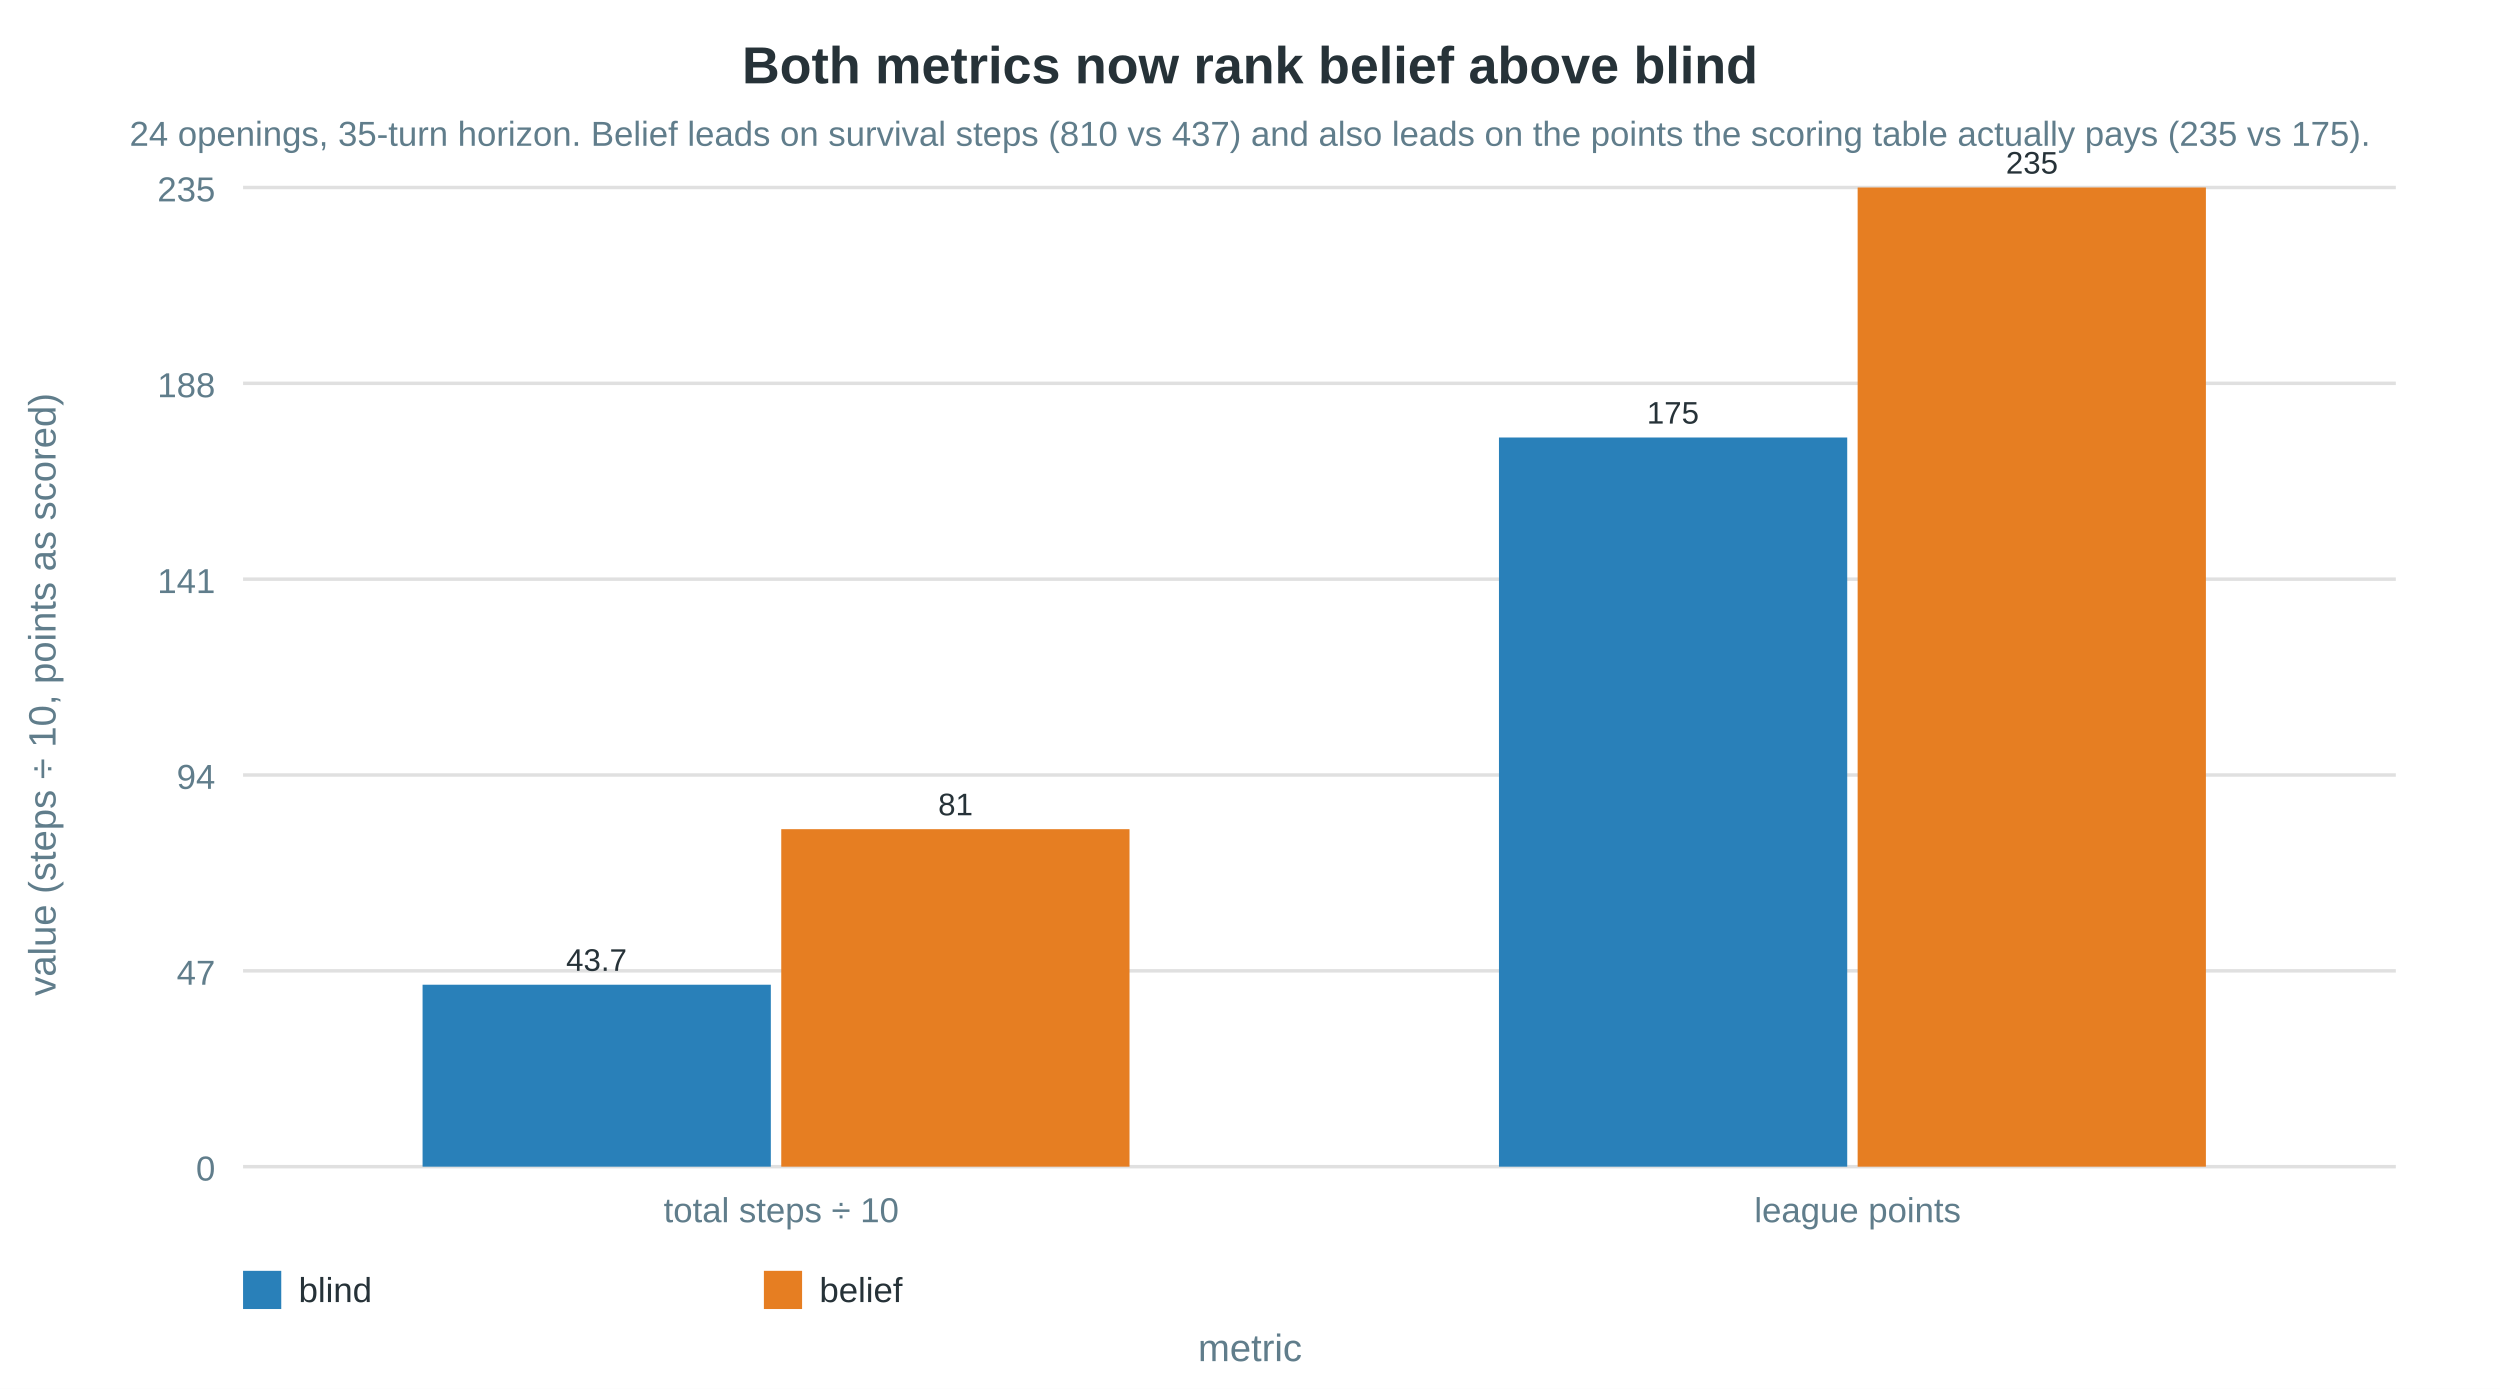
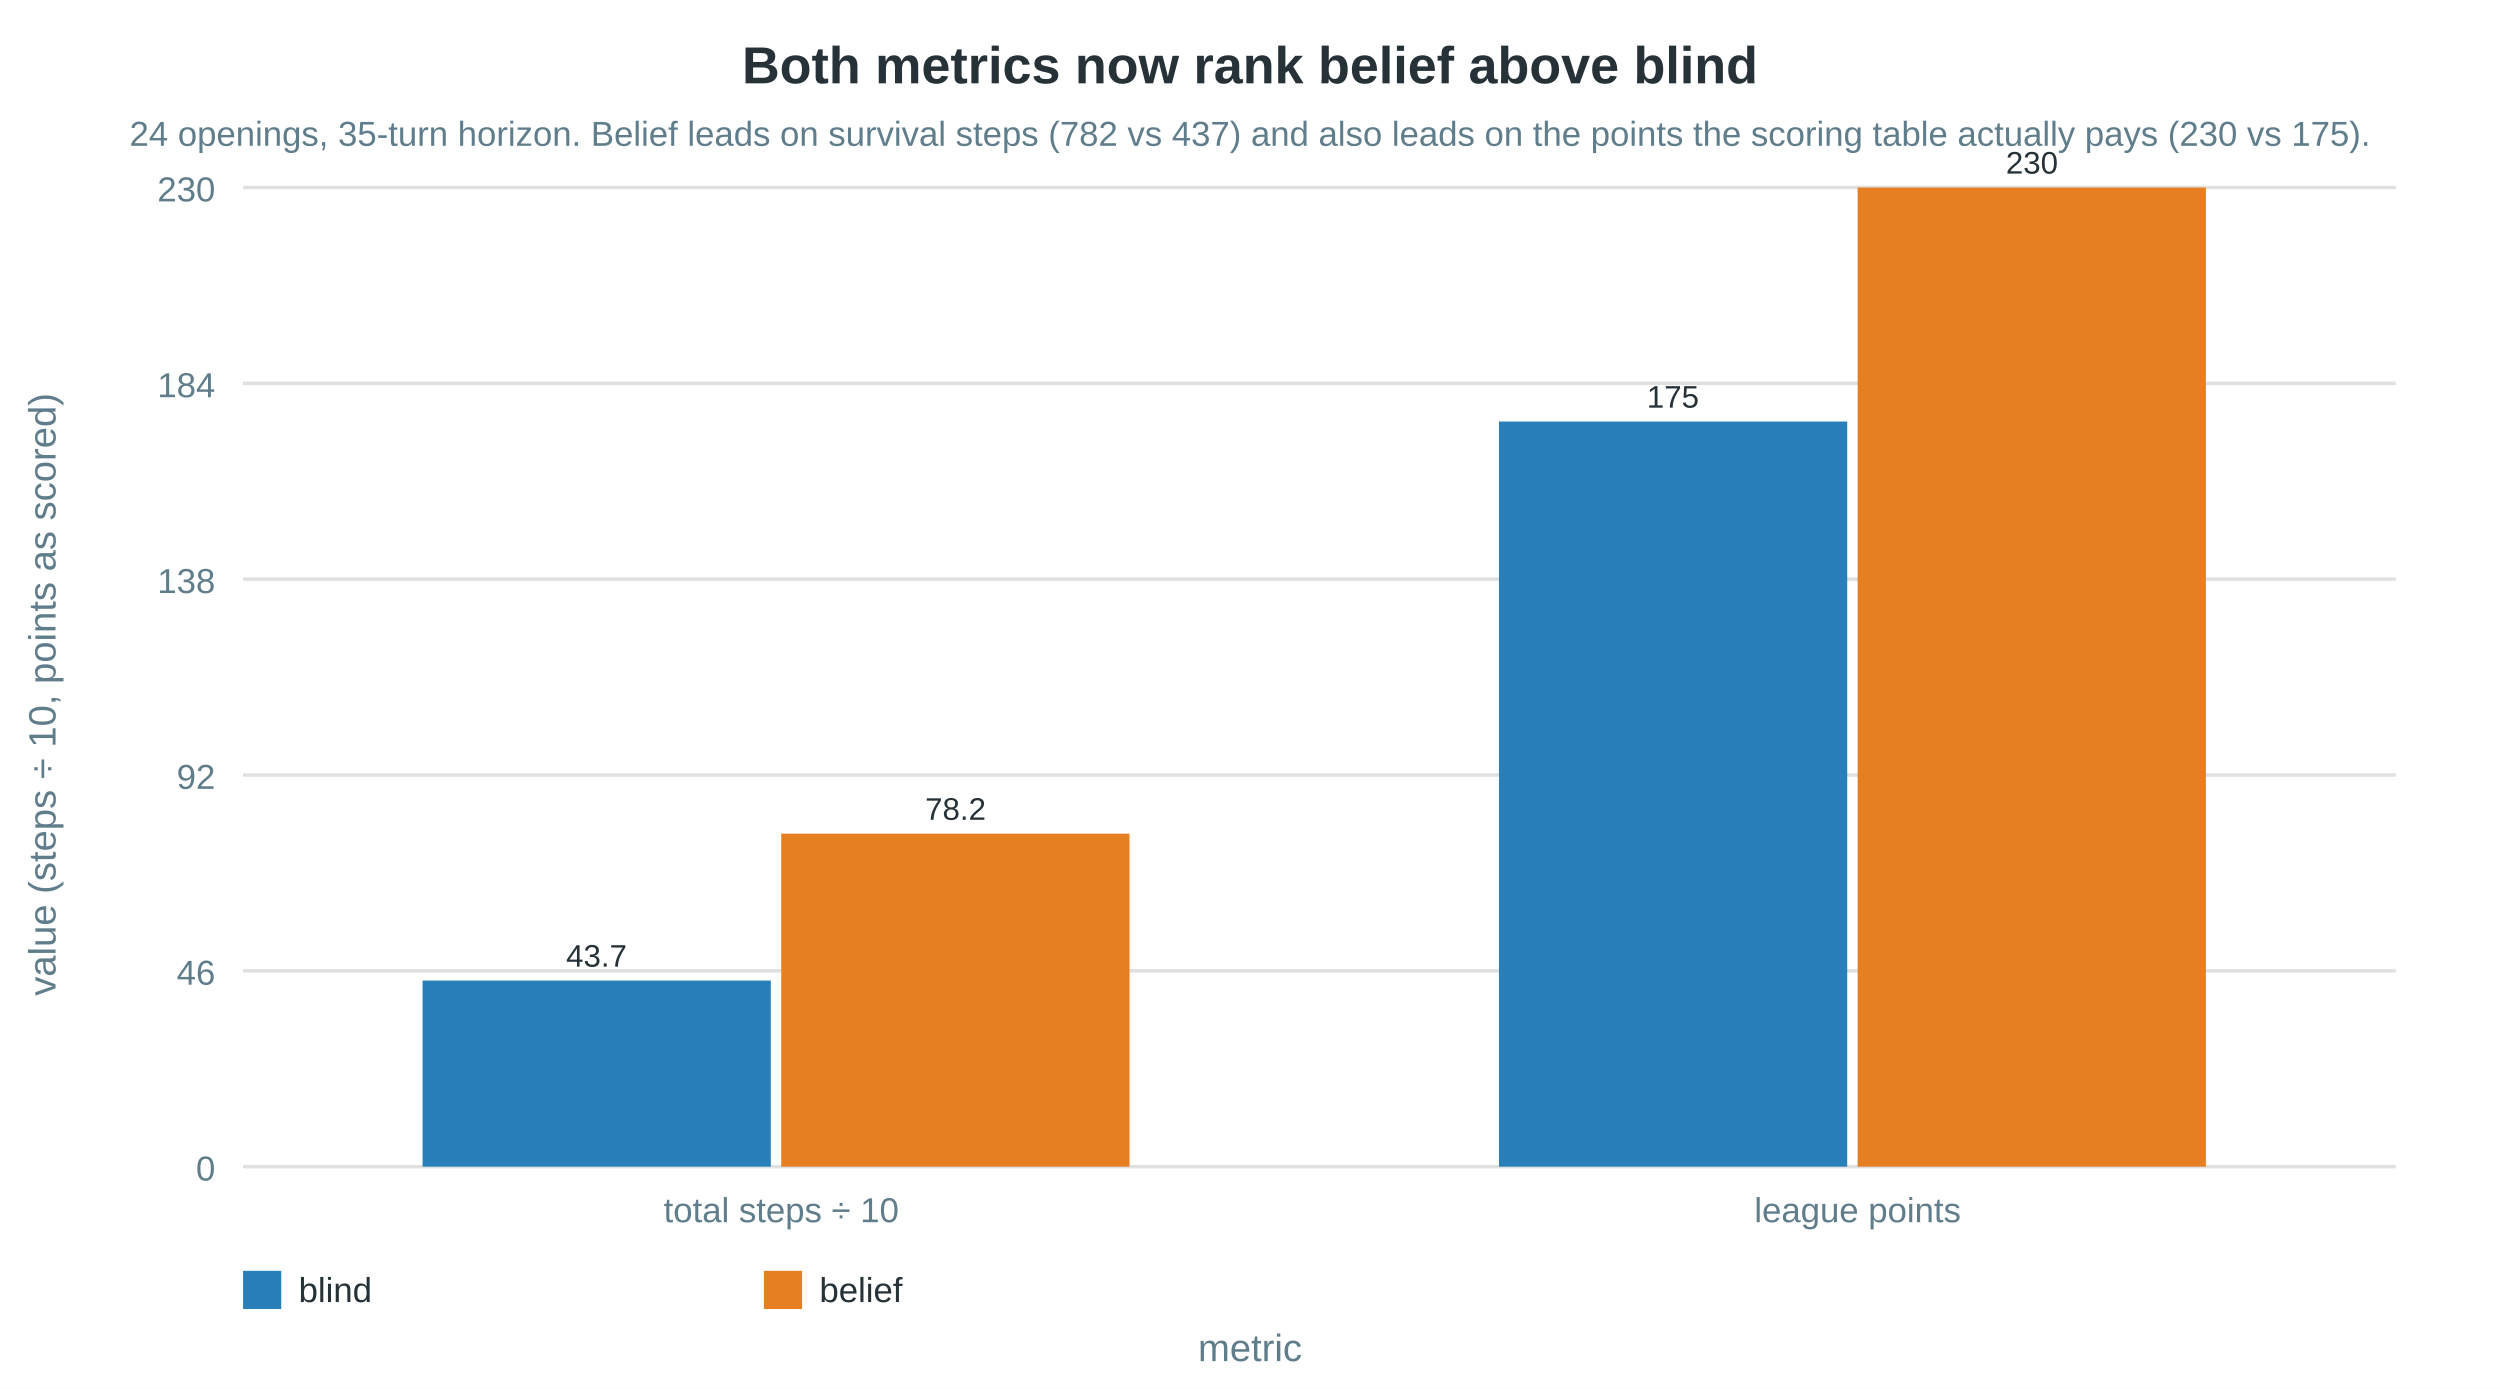
<svg xmlns="http://www.w3.org/2000/svg" viewBox="0 0 720 400" width="720" height="400" role="img">
  <rect width="720" height="400" fill="#ffffff" />
  <text x="360.0" y="24.0" font-family="Segoe UI,Arial,sans-serif" font-size="15" fill="#263238" text-anchor="middle" font-weight="bold">Both metrics now rank belief above blind</text>
-   <text x="360.0" y="42.0" font-family="Segoe UI,Arial,sans-serif" font-size="10" fill="#607d8b" text-anchor="middle" font-weight="normal">24 openings, 35-turn horizon. Belief leads on survival steps (810 vs 437) and also leads on the points the scoring table actually pays (235 vs 175).</text>
+   <text x="360.0" y="42.0" font-family="Segoe UI,Arial,sans-serif" font-size="10" fill="#607d8b" text-anchor="middle" font-weight="normal">24 openings, 35-turn horizon. Belief leads on survival steps (782 vs 437) and also leads on the points the scoring table actually pays (230 vs 175).</text>
  <text x="360.0" y="392.0" font-family="Segoe UI,Arial,sans-serif" font-size="11" fill="#607d8b" text-anchor="middle" font-weight="normal">metric</text>
  <g transform="translate(16,200.0) rotate(-90)">
    <text x="0.0" y="0.0" font-family="Segoe UI,Arial,sans-serif" font-size="11" fill="#607d8b" text-anchor="middle" font-weight="normal">value (steps ÷ 10, points as scored)</text>
  </g>
  <line x1="70" y1="336.0" x2="690" y2="336.0" stroke="#e0e0e0" stroke-width="1" />
  <text x="62.0" y="340.0" font-family="Segoe UI,Arial,sans-serif" font-size="10" fill="#607d8b" text-anchor="end" font-weight="normal">0</text>
  <line x1="70" y1="279.6" x2="690" y2="279.6" stroke="#e0e0e0" stroke-width="1" />
-   <text x="62.0" y="283.6" font-family="Segoe UI,Arial,sans-serif" font-size="10" fill="#607d8b" text-anchor="end" font-weight="normal">47</text>
+   <text x="62.0" y="283.6" font-family="Segoe UI,Arial,sans-serif" font-size="10" fill="#607d8b" text-anchor="end" font-weight="normal">46</text>
  <line x1="70" y1="223.2" x2="690" y2="223.2" stroke="#e0e0e0" stroke-width="1" />
-   <text x="62.0" y="227.2" font-family="Segoe UI,Arial,sans-serif" font-size="10" fill="#607d8b" text-anchor="end" font-weight="normal">94</text>
+   <text x="62.0" y="227.2" font-family="Segoe UI,Arial,sans-serif" font-size="10" fill="#607d8b" text-anchor="end" font-weight="normal">92</text>
  <line x1="70" y1="166.8" x2="690" y2="166.8" stroke="#e0e0e0" stroke-width="1" />
-   <text x="62.0" y="170.8" font-family="Segoe UI,Arial,sans-serif" font-size="10" fill="#607d8b" text-anchor="end" font-weight="normal">141</text>
+   <text x="62.0" y="170.8" font-family="Segoe UI,Arial,sans-serif" font-size="10" fill="#607d8b" text-anchor="end" font-weight="normal">138</text>
  <line x1="70" y1="110.4" x2="690" y2="110.4" stroke="#e0e0e0" stroke-width="1" />
-   <text x="62.0" y="114.4" font-family="Segoe UI,Arial,sans-serif" font-size="10" fill="#607d8b" text-anchor="end" font-weight="normal">188</text>
+   <text x="62.0" y="114.4" font-family="Segoe UI,Arial,sans-serif" font-size="10" fill="#607d8b" text-anchor="end" font-weight="normal">184</text>
  <line x1="70" y1="54.0" x2="690" y2="54.0" stroke="#e0e0e0" stroke-width="1" />
-   <text x="62.0" y="58.0" font-family="Segoe UI,Arial,sans-serif" font-size="10" fill="#607d8b" text-anchor="end" font-weight="normal">235</text>
+   <text x="62.0" y="58.0" font-family="Segoe UI,Arial,sans-serif" font-size="10" fill="#607d8b" text-anchor="end" font-weight="normal">230</text>
  <text x="225.0" y="352.0" font-family="Segoe UI,Arial,sans-serif" font-size="10" fill="#607d8b" text-anchor="middle" font-weight="normal">total steps ÷ 10</text>
-   <rect x="121.7" y="283.6" width="100.3" height="52.4" fill="#2980b9" />
-   <text x="171.8" y="279.6" font-family="Segoe UI,Arial,sans-serif" font-size="9" fill="#263238" text-anchor="middle" font-weight="normal">43.7</text>
-   <rect x="225.0" y="238.8" width="100.3" height="97.2" fill="#e67e22" />
-   <text x="275.2" y="234.8" font-family="Segoe UI,Arial,sans-serif" font-size="9" fill="#263238" text-anchor="middle" font-weight="normal">81</text>
+   <rect x="121.7" y="282.4" width="100.3" height="53.6" fill="#2980b9" />
+   <text x="171.8" y="278.4" font-family="Segoe UI,Arial,sans-serif" font-size="9" fill="#263238" text-anchor="middle" font-weight="normal">43.7</text>
+   <rect x="225.0" y="240.1" width="100.3" height="95.9" fill="#e67e22" />
+   <text x="275.2" y="236.1" font-family="Segoe UI,Arial,sans-serif" font-size="9" fill="#263238" text-anchor="middle" font-weight="normal">78.2</text>
  <text x="535.0" y="352.0" font-family="Segoe UI,Arial,sans-serif" font-size="10" fill="#607d8b" text-anchor="middle" font-weight="normal">league points</text>
-   <rect x="431.7" y="126.0" width="100.3" height="210.0" fill="#2980b9" />
-   <text x="481.8" y="122.0" font-family="Segoe UI,Arial,sans-serif" font-size="9" fill="#263238" text-anchor="middle" font-weight="normal">175</text>
+   <rect x="431.7" y="121.4" width="100.3" height="214.6" fill="#2980b9" />
+   <text x="481.8" y="117.4" font-family="Segoe UI,Arial,sans-serif" font-size="9" fill="#263238" text-anchor="middle" font-weight="normal">175</text>
  <rect x="535.0" y="54.0" width="100.3" height="282.0" fill="#e67e22" />
-   <text x="585.2" y="50.0" font-family="Segoe UI,Arial,sans-serif" font-size="9" fill="#263238" text-anchor="middle" font-weight="normal">235</text>
+   <text x="585.2" y="50.0" font-family="Segoe UI,Arial,sans-serif" font-size="9" fill="#263238" text-anchor="middle" font-weight="normal">230</text>
  <rect x="70" y="366" width="11" height="11" fill="#2980b9" />
  <text x="86.0" y="375.0" font-family="Segoe UI,Arial,sans-serif" font-size="10" fill="#263238" text-anchor="start" font-weight="normal">blind</text>
  <rect x="220" y="366" width="11" height="11" fill="#e67e22" />
  <text x="236.0" y="375.0" font-family="Segoe UI,Arial,sans-serif" font-size="10" fill="#263238" text-anchor="start" font-weight="normal">belief</text>
</svg>
